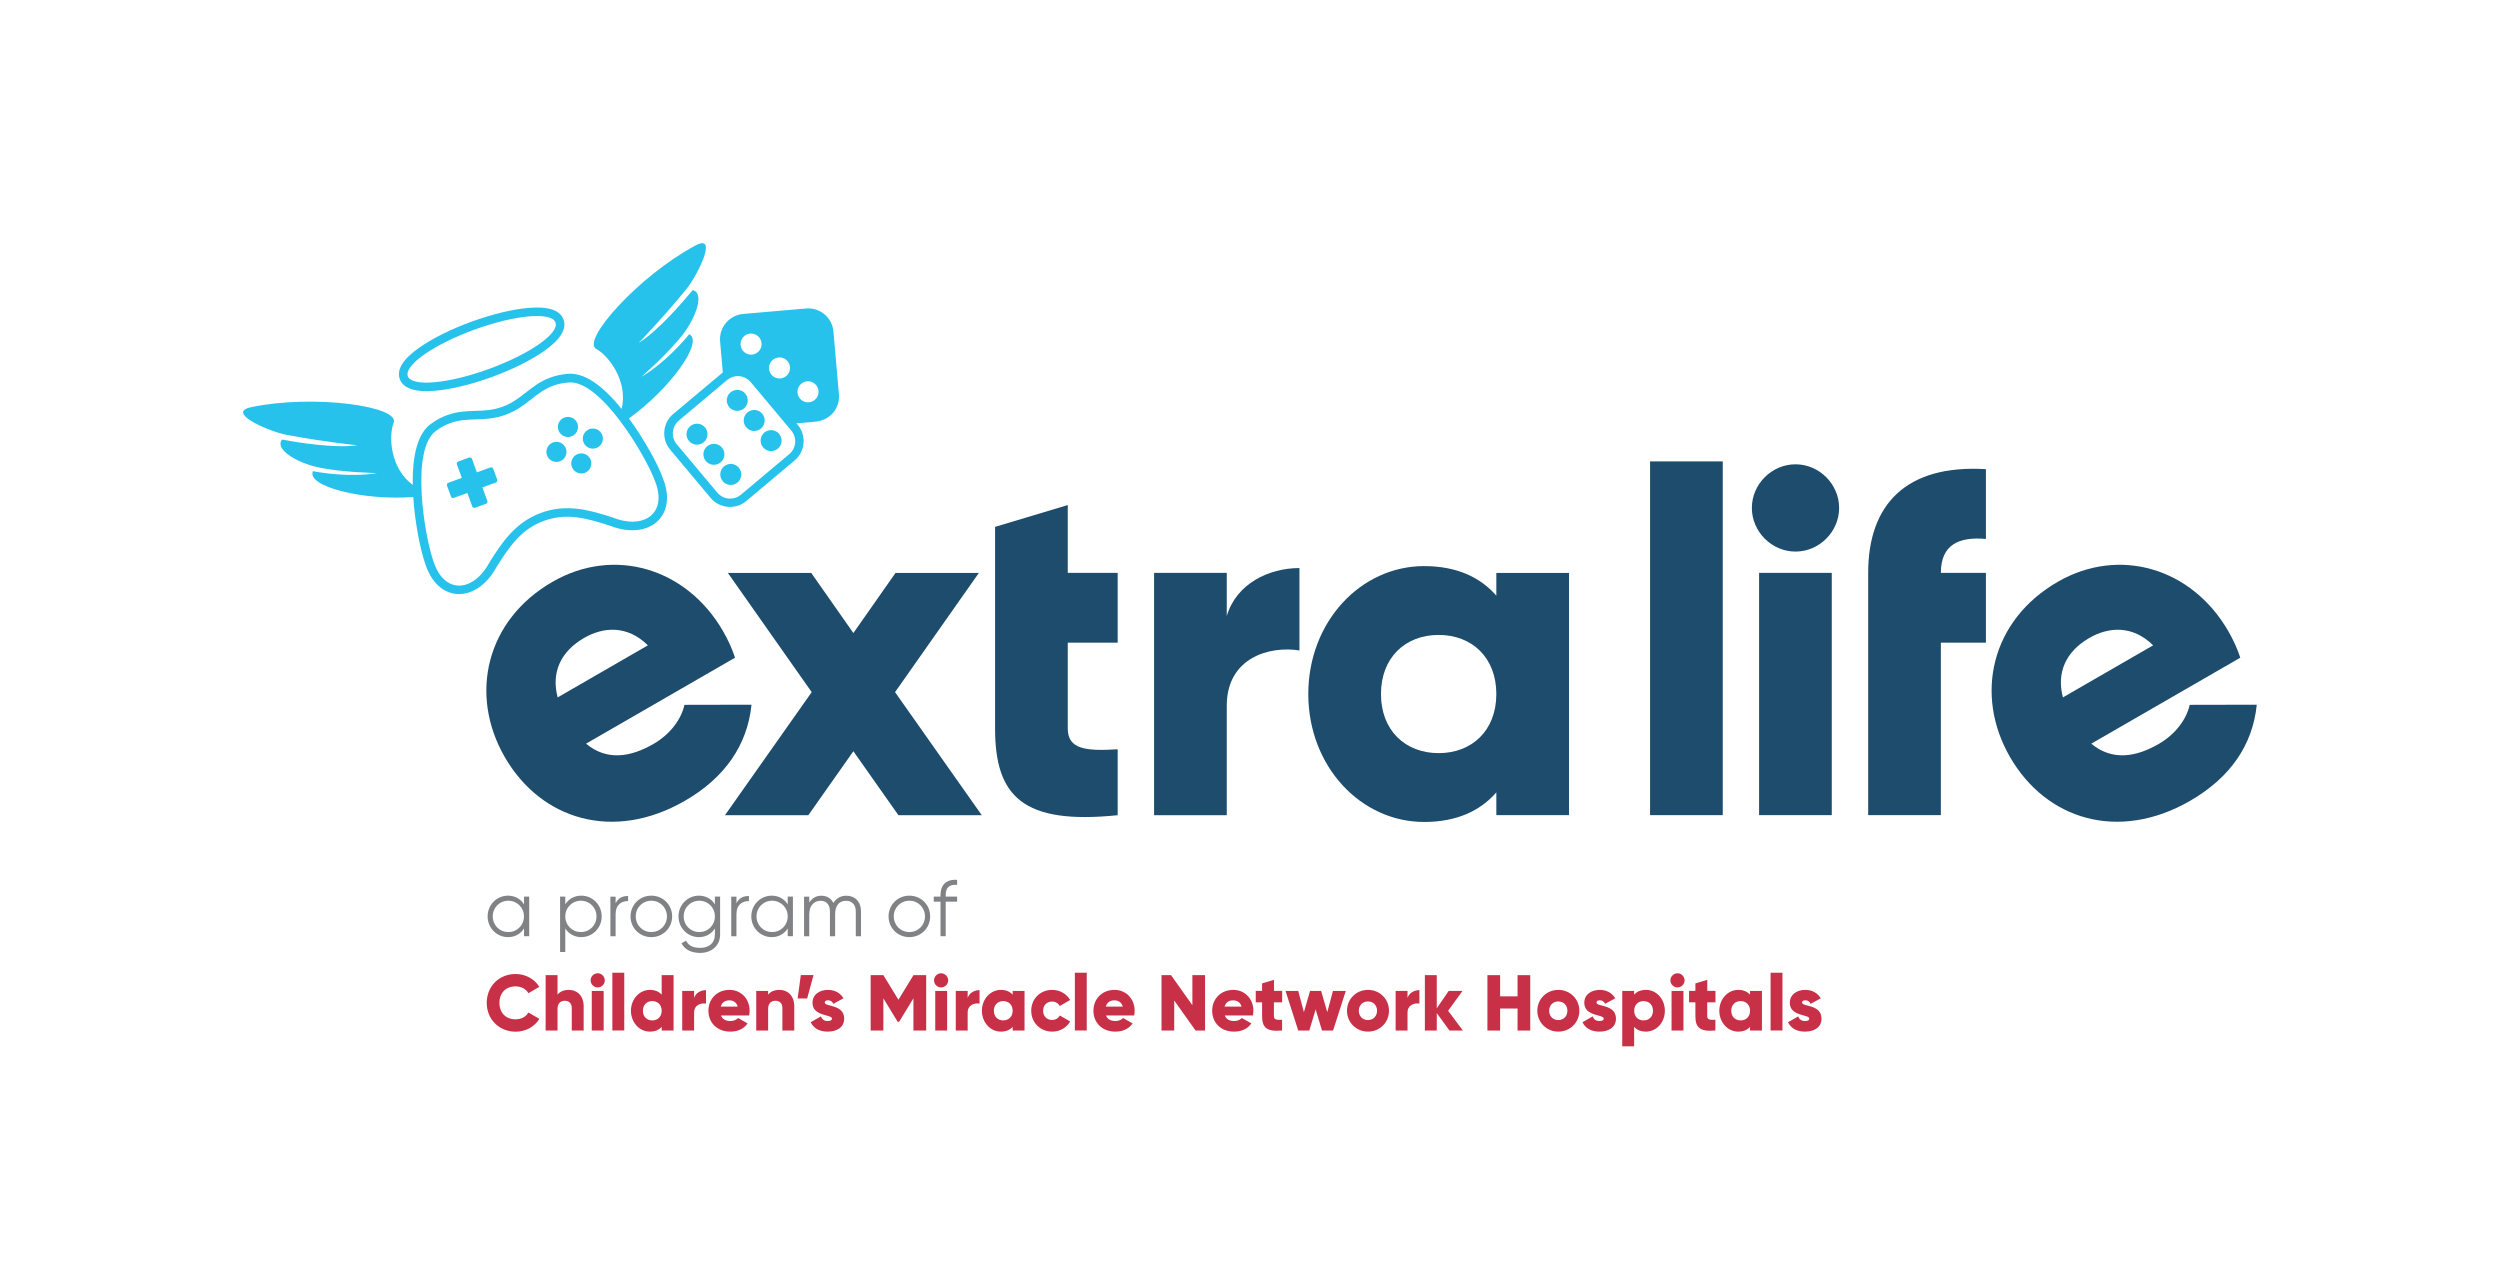
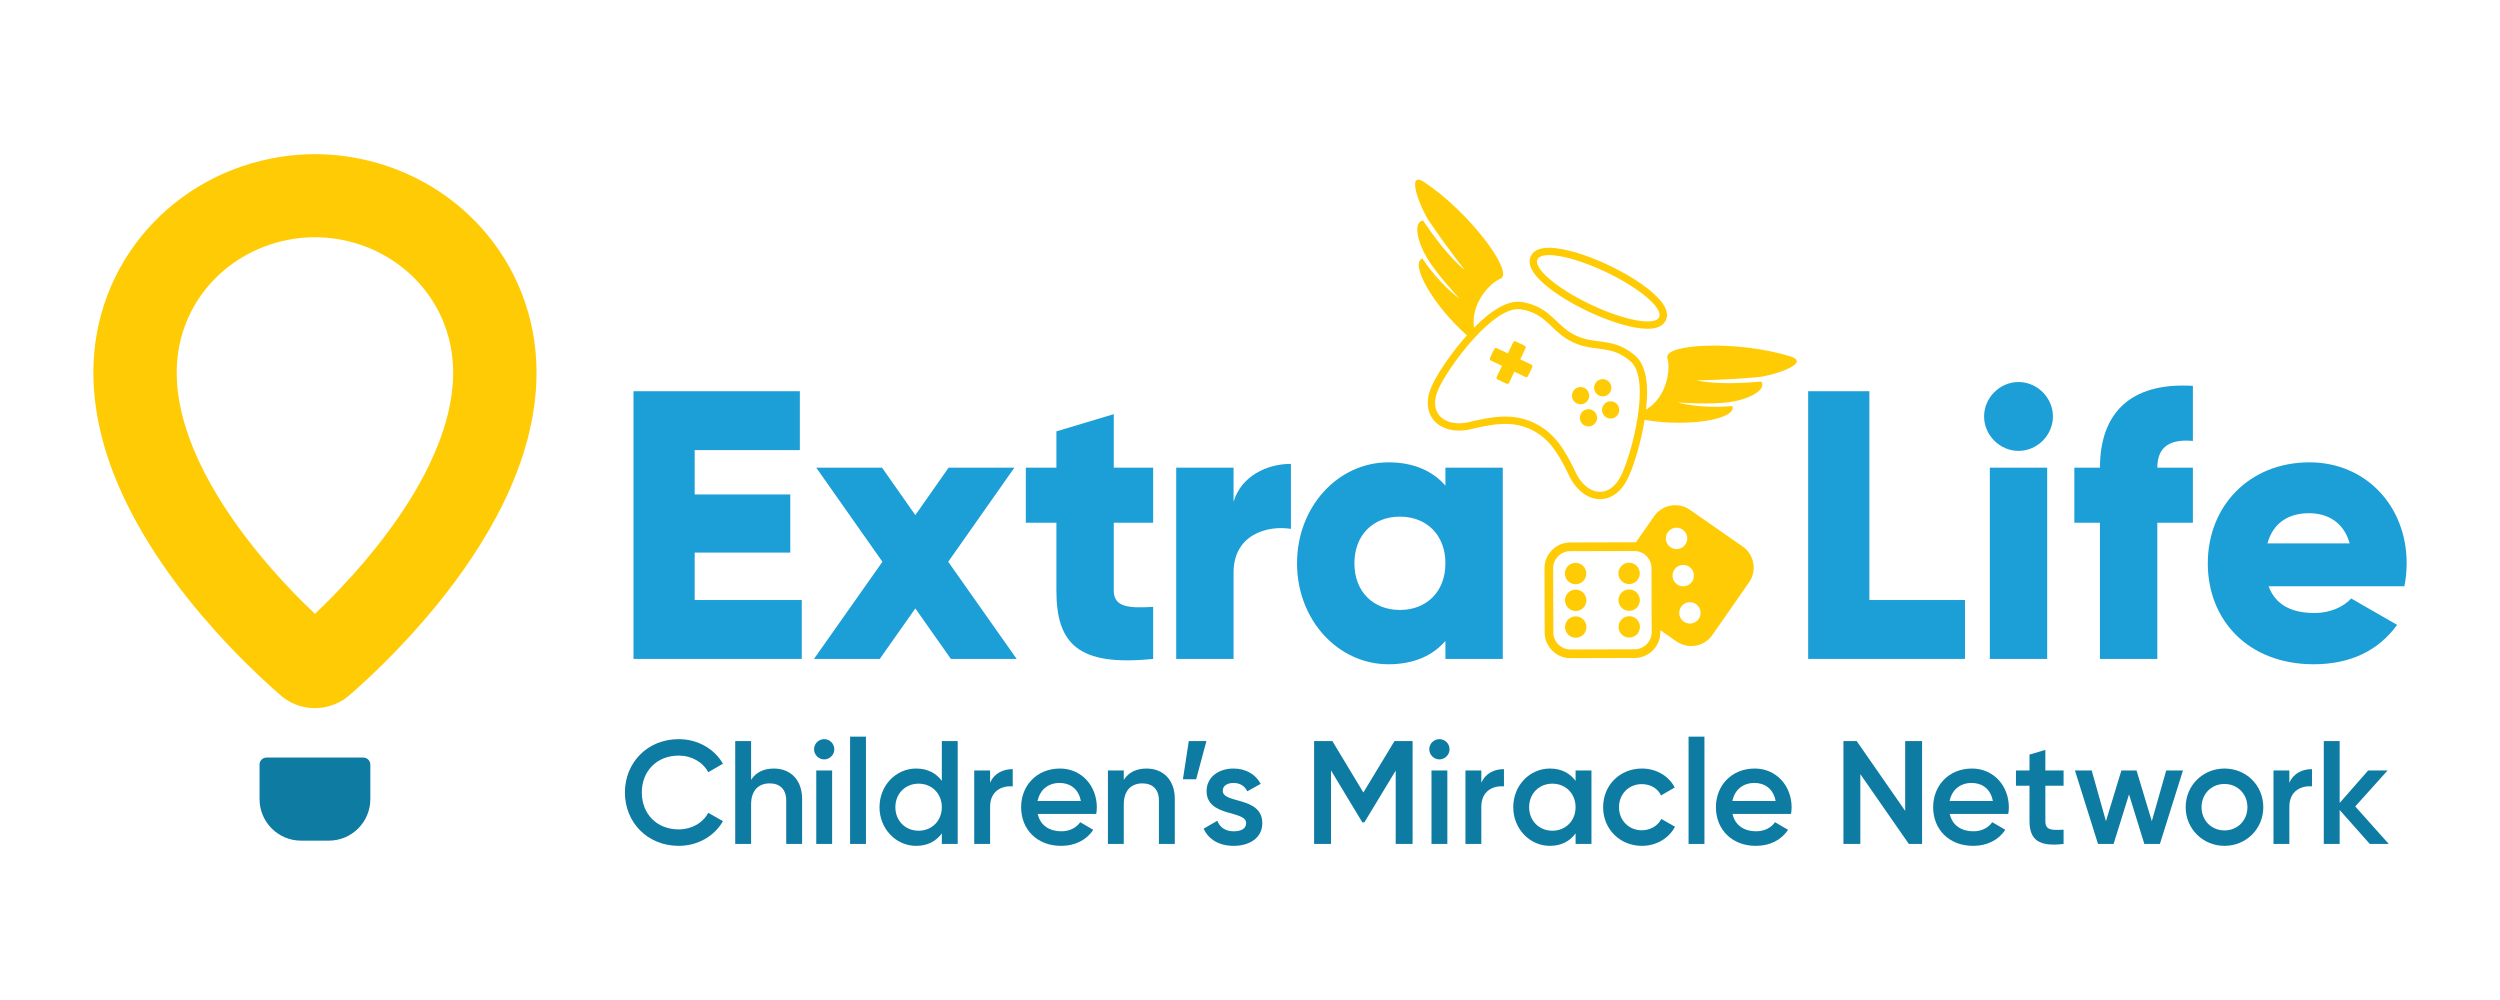
- <svg xmlns="http://www.w3.org/2000/svg" version="1.1" id="Layer_1" x="0px" y="0px" viewBox="0 0 370.12 188.65" style="enable-background:new 0 0 370.12 188.65;" xml:space="preserve">
-   <style type="text/css">
- 	.st0{fill:#1D4C6C;}
- 	.st1{fill:#808285;}
- 	.st2{fill:#C73047;}
- 	.st3{fill:#26C2EB;}
- </style>
+ <svg xmlns="http://www.w3.org/2000/svg" id="Layer_1" data-name="Layer 1" viewBox="0 0 360 144">
+   <path d="M115.453,86.403v8.48h-24.23v-38.547h23.955v8.48h-15.144v6.387h13.767v8.37h-13.767v6.83h15.419Z" fill="#1c9ed6" />
+   <path d="M136.928,94.883l-5.121-7.27-5.121,7.27h-9.472l9.857-13.988-9.528-13.547h9.473l4.79,6.83,4.791-6.83h9.472l-9.527,13.547,9.857,13.988h-9.473Z" fill="#1c9ed6" />
+   <path d="M160.382,75.277v9.748c0,2.368,2.038,2.587,5.672,2.368v7.489c-10.793,1.102-13.932-2.147-13.932-9.857v-9.748h-4.405v-7.93h4.405v-5.231l8.26-2.478v7.709h5.672v7.93h-5.672Z" fill="#1c9ed6" />
+   <path d="M185.895,66.797v9.361c-3.415-.55-8.261.827-8.261,6.279v12.445h-8.26v-27.535h8.26v4.902c1.101-3.69,4.791-5.452,8.261-5.452Z" fill="#1c9ed6" />
+   <path d="M216.401,67.347v27.535h-8.26v-2.587c-1.818,2.091-4.516,3.359-8.206,3.359-7.213,0-13.162-6.333-13.162-14.538s5.948-14.538,13.162-14.538c3.69,0,6.388,1.266,8.206,3.359v-2.59h8.26ZM208.141,81.116c0-4.13-2.754-6.72-6.553-6.72s-6.553,2.59-6.553,6.72,2.753,6.718,6.553,6.718,6.553-2.587,6.553-6.718Z" fill="#1c9ed6" />
+   <path d="M282.957,86.403v8.48h-22.579v-38.547h8.811v30.067h13.768Z" fill="#1c9ed6" />
+   <path d="M285.709,59.97c0-2.699,2.258-4.958,4.957-4.958s4.956,2.259,4.956,4.958-2.258,4.956-4.956,4.956-4.957-2.259-4.957-4.956ZM286.535,67.347h8.26v27.535h-8.26v-27.535Z" fill="#1c9ed6" />
+   <path d="M310.654,67.347h5.121v7.93h-5.121v19.605h-8.26v-19.605h-3.69v-7.93h3.69c0-7.709,4.24-12.335,13.381-11.783v7.93c-3.084-.275-5.121.66-5.121,3.853Z" fill="#1c9ed6" />
+   <path d="M333.285,88.274c2.259,0,4.185-.881,5.287-2.093l6.608,3.799c-2.698,3.746-6.774,5.673-12.004,5.673-9.417,0-15.254-6.333-15.254-14.538s5.946-14.538,14.648-14.538c8.039,0,13.988,6.221,13.988,14.538,0,1.156-.111,2.257-.331,3.303h-19.55c1.047,2.865,3.58,3.855,6.608,3.855ZM338.351,78.251c-.881-3.193-3.359-4.35-5.837-4.35-3.139,0-5.232,1.541-6.003,4.35h11.84Z" fill="#1c9ed6" />
  <g>
-     <path class="st0" d="M96.73,110.15c2.55-1.47,4.15-3.72,4.6-5.8l9.93-0.02c-0.61,5.98-3.95,10.81-9.85,14.22   c-10.62,6.13-21.34,2.79-26.68-6.47c-5.34-9.26-2.76-20.28,7.06-25.94c9.07-5.24,19.83-2.09,25.25,7.29   c0.75,1.3,1.35,2.62,1.78,3.94L86.76,110.1C89.81,112.65,93.31,112.12,96.73,110.15z M95.92,95.54c-3.07-3.03-6.62-2.72-9.42-1.11   c-3.54,2.04-4.9,5.15-3.94,8.82L95.92,95.54z" />
-     <path class="st0" d="M133.01,120.69l-6.67-9.47l-6.67,9.47h-12.34l12.84-18.22l-12.41-17.65h12.34l6.24,8.9l6.24-8.9h12.34   l-12.41,17.65l12.84,18.22H133.01z" />
-     <path class="st0" d="M165.47,95.15V84.81h-7.39V74.77L147.32,78v29.85c0,10.04,4.09,14.28,18.15,12.84v-9.76   c-4.74,0.29-7.39,0-7.39-3.08v-12.7H165.47z" />
-     <path class="st0" d="M192.38,84.1v12.2c-4.45-0.72-10.76,1.08-10.76,8.18v16.21h-10.76V84.81h10.76v6.39   C183.05,86.39,187.86,84.1,192.38,84.1z" />
-     <path class="st0" d="M232.29,84.81v35.87h-10.76v-3.37c-2.37,2.73-5.88,4.38-10.69,4.38c-9.4,0-17.15-8.25-17.15-18.94   c0-10.69,7.75-18.94,17.15-18.94c4.81,0,8.32,1.65,10.69,4.38v-3.37H232.29z M221.53,102.75c0-5.38-3.59-8.75-8.54-8.75   c-4.95,0-8.54,3.37-8.54,8.75c0,5.38,3.59,8.75,8.54,8.75C217.94,111.5,221.53,108.13,221.53,102.75z" />
-     <path class="st0" d="M244.29,68.31h10.76v52.37h-10.76V68.31z" />
-     <path class="st0" d="M259.36,75.2c0-3.52,2.94-6.46,6.46-6.46c3.52,0,6.46,2.94,6.46,6.46c0,3.52-2.94,6.46-6.46,6.46   C262.3,81.66,259.36,78.72,259.36,75.2z M260.43,84.81h10.76v35.87h-10.76V84.81z" />
-     <path class="st0" d="M294.01,79.79V69.46c-11.91-0.72-17.43,5.31-17.43,15.35v35.87h10.76V95.15h6.67V84.81h-6.67   C287.34,80.65,289.99,79.43,294.01,79.79z" />
-     <path class="st0" d="M319.58,110.15c2.55-1.47,4.15-3.72,4.6-5.8l9.93-0.02c-0.6,5.98-3.95,10.81-9.85,14.22   c-10.62,6.13-21.34,2.79-26.68-6.47c-5.34-9.26-2.76-20.28,7.06-25.94c9.07-5.24,19.83-2.09,25.25,7.29   c0.75,1.3,1.35,2.62,1.78,3.94l-22.06,12.73C312.66,112.65,316.17,112.12,319.58,110.15z M318.77,95.54   c-3.07-3.03-6.62-2.72-9.42-1.11c-3.54,2.04-4.9,5.15-3.94,8.82L318.77,95.54z" />
+     <path d="M89.987,114.12c0-4.298,3.239-7.684,7.748-7.684,2.709,0,5.122,1.375,6.371,3.535l-2.117,1.229c-.783-1.462-2.392-2.393-4.254-2.393-3.197,0-5.313,2.265-5.313,5.313s2.117,5.313,5.313,5.313c1.862,0,3.492-.933,4.254-2.393l2.117,1.208c-1.228,2.159-3.641,3.555-6.371,3.555-4.509,0-7.748-3.386-7.748-7.684Z" fill="#0e7ca2" />
+     <path d="M115.502,115.03v6.499h-2.286v-6.265c0-1.609-.931-2.457-2.37-2.457-1.504,0-2.689.889-2.689,3.049v5.673h-2.285v-14.817h2.285v5.589c.699-1.1,1.842-1.63,3.281-1.63,2.37,0,4.064,1.609,4.064,4.36Z" fill="#0e7ca2" />
+     <path d="M117.223,107.896c0-.805.657-1.46,1.461-1.46s1.46.656,1.46,1.46c0,.784-.656,1.46-1.46,1.46s-1.461-.676-1.461-1.46ZM117.541,110.945h2.285v10.583h-2.285v-10.583Z" fill="#0e7ca2" />
+     <path d="M122.412,106.076h2.285v15.452h-2.285v-15.452Z" fill="#0e7ca2" />
+     <path d="M137.909,106.711v14.817h-2.286v-1.524c-.805,1.123-2.053,1.799-3.704,1.799-2.879,0-5.271-2.434-5.271-5.568,0-3.154,2.392-5.566,5.271-5.566,1.652,0,2.9.676,3.704,1.777v-5.735h2.286ZM135.622,116.235c0-1.967-1.44-3.386-3.344-3.386s-3.344,1.419-3.344,3.386,1.44,3.388,3.344,3.388,3.344-1.419,3.344-3.388Z" fill="#0e7ca2" />
+     <path d="M145.833,110.754v2.476c-1.503-.105-3.26.594-3.26,2.964v5.334h-2.285v-10.583h2.285v1.777c.635-1.437,1.927-1.967,3.26-1.967Z" fill="#0e7ca2" />
+     <path d="M152.821,119.708c1.271,0,2.223-.571,2.731-1.313l1.884,1.102c-.974,1.437-2.562,2.306-4.636,2.306-3.492,0-5.758-2.391-5.758-5.568,0-3.131,2.266-5.566,5.589-5.566,3.154,0,5.313,2.54,5.313,5.589,0,.316-.042.656-.085.951h-8.425c.36,1.65,1.694,2.498,3.387,2.498ZM155.637,115.348c-.317-1.822-1.652-2.604-3.027-2.604-1.715,0-2.879,1.016-3.197,2.604h6.223Z" fill="#0e7ca2" />
+     <path d="M169.17,115.03v6.499h-2.286v-6.265c0-1.609-.931-2.457-2.37-2.457-1.504,0-2.689.889-2.689,3.049v5.673h-2.285v-10.583h2.285v1.355c.699-1.1,1.842-1.63,3.281-1.63,2.37,0,4.064,1.609,4.064,4.36Z" fill="#0e7ca2" />
+     <path d="M172.245,112.215h-1.905l.847-5.504h2.54l-1.482,5.504Z" fill="#0e7ca2" />
+     <path d="M181.772,118.544c0,2.116-1.842,3.26-4.127,3.26-2.117,0-3.641-.953-4.319-2.476l1.969-1.144c.338.953,1.185,1.524,2.35,1.524,1.016,0,1.799-.339,1.799-1.185,0-1.884-5.695-.825-5.695-4.614,0-1.99,1.715-3.239,3.874-3.239,1.736,0,3.176.805,3.916,2.201l-1.927,1.08c-.381-.825-1.122-1.206-1.99-1.206-.825,0-1.545.36-1.545,1.121,0,1.926,5.694.763,5.694,4.678Z" fill="#0e7ca2" />
+     <path d="M203.414,121.528h-2.434v-10.563l-4.509,7.452h-.296l-4.509-7.473v10.583h-2.434v-14.817h2.625l4.466,7.409,4.487-7.409h2.604v14.817Z" fill="#0e7ca2" />
+     <path d="M205.814,107.896c0-.805.657-1.46,1.461-1.46s1.46.656,1.46,1.46c0,.784-.656,1.46-1.46,1.46s-1.461-.676-1.461-1.46ZM206.133,110.945h2.285v10.583h-2.285v-10.583Z" fill="#0e7ca2" />
+     <path d="M216.57,110.754v2.476c-1.503-.105-3.26.594-3.26,2.964v5.334h-2.285v-10.583h2.285v1.777c.635-1.437,1.927-1.967,3.26-1.967Z" fill="#0e7ca2" />
+     <path d="M229.169,110.945v10.583h-2.286v-1.524c-.805,1.123-2.053,1.799-3.704,1.799-2.879,0-5.271-2.434-5.271-5.568,0-3.154,2.392-5.566,5.271-5.566,1.652,0,2.9.676,3.704,1.777v-1.502h2.286ZM226.883,116.235c0-1.967-1.44-3.386-3.344-3.386s-3.344,1.419-3.344,3.386,1.44,3.388,3.344,3.388,3.344-1.419,3.344-3.388Z" fill="#0e7ca2" />
+     <path d="M230.849,116.235c0-3.154,2.392-5.566,5.589-5.566,2.074,0,3.874,1.08,4.721,2.73l-1.969,1.144c-.465-.995-1.503-1.63-2.773-1.63-1.864,0-3.281,1.417-3.281,3.322s1.418,3.324,3.281,3.324c1.27,0,2.307-.656,2.815-1.63l1.969,1.123c-.889,1.671-2.689,2.751-4.763,2.751-3.197,0-5.589-2.434-5.589-5.568Z" fill="#0e7ca2" />
+     <path d="M243.154,106.076h2.285v15.452h-2.285v-15.452Z" fill="#0e7ca2" />
+     <path d="M252.871,119.708c1.271,0,2.223-.571,2.731-1.313l1.884,1.102c-.974,1.437-2.562,2.306-4.636,2.306-3.492,0-5.758-2.391-5.758-5.568,0-3.131,2.266-5.566,5.589-5.566,3.154,0,5.313,2.54,5.313,5.589,0,.316-.042.656-.085.951h-8.425c.36,1.65,1.694,2.498,3.387,2.498ZM255.687,115.348c-.317-1.822-1.652-2.604-3.027-2.604-1.715,0-2.879,1.016-3.197,2.604h6.223Z" fill="#0e7ca2" />
+     <path d="M276.779,106.711v14.817h-1.906l-6.985-10.054v10.054h-2.434v-14.817h1.905l6.986,10.054v-10.054h2.434Z" fill="#0e7ca2" />
+     <path d="M284.153,119.708c1.27,0,2.223-.571,2.731-1.313l1.884,1.102c-.974,1.437-2.562,2.306-4.636,2.306-3.492,0-5.758-2.391-5.758-5.568,0-3.131,2.266-5.566,5.589-5.566,3.154,0,5.313,2.54,5.313,5.589,0,.316-.042.656-.085.951h-8.425c.36,1.65,1.694,2.498,3.387,2.498ZM286.969,115.348c-.317-1.822-1.652-2.604-3.027-2.604-1.715,0-2.879,1.016-3.197,2.604h6.223Z" fill="#0e7ca2" />
+     <path d="M294.532,113.145v5.08c0,1.355.889,1.334,2.625,1.249v2.054c-3.514.424-4.91-.55-4.91-3.303v-5.08h-1.948v-2.201h1.948v-2.285l2.285-.678v2.964h2.625v2.201h-2.625Z" fill="#0e7ca2" />
+     <path d="M314.349,110.945l-3.324,10.583h-2.243l-2.202-7.134-2.222,7.134h-2.244l-3.324-10.583h2.414l2.053,7.303,2.223-7.303h2.18l2.202,7.303,2.074-7.303h2.413Z" fill="#0e7ca2" />
+     <path d="M314.738,116.235c0-3.154,2.498-5.566,5.589-5.566,3.112,0,5.589,2.412,5.589,5.566,0,3.133-2.477,5.568-5.589,5.568-3.09,0-5.589-2.434-5.589-5.568ZM323.628,116.235c0-1.926-1.44-3.344-3.302-3.344s-3.302,1.419-3.302,3.344,1.44,3.344,3.302,3.344,3.302-1.417,3.302-3.344Z" fill="#0e7ca2" />
+     <path d="M332.927,110.754v2.476c-1.503-.105-3.26.594-3.26,2.964v5.334h-2.285v-10.583h2.285v1.777c.635-1.437,1.927-1.967,3.26-1.967Z" fill="#0e7ca2" />
+     <path d="M341.25,121.528l-4.339-4.889v4.889h-2.285v-14.817h2.285v8.912l4.107-4.678h2.794l-4.657,5.185,4.826,5.398h-2.731Z" fill="#0e7ca2" />
  </g>
  <g>
-     <path class="st1" d="M78.35,132.74v5.86h-0.77v-1.15c-0.49,0.79-1.32,1.29-2.37,1.29c-1.65,0-3.02-1.34-3.02-3.07   s1.37-3.07,3.02-3.07c1.04,0,1.88,0.5,2.37,1.29v-1.15H78.35z M77.57,135.67c0-1.3-1.01-2.32-2.31-2.32s-2.31,1.02-2.31,2.32   s1.01,2.32,2.31,2.32S77.57,136.97,77.57,135.67z" />
-     <path class="st1" d="M89.08,135.67c0,1.73-1.37,3.07-3.02,3.07c-1.04,0-1.88-0.5-2.37-1.29v3.49h-0.77v-8.2h0.77v1.15   c0.49-0.79,1.32-1.29,2.37-1.29C87.71,132.6,89.08,133.94,89.08,135.67z M88.31,135.67c0-1.3-1.01-2.32-2.31-2.32   s-2.31,1.02-2.31,2.32s1.01,2.32,2.31,2.32S88.31,136.97,88.31,135.67z" />
-     <path class="st1" d="M92.99,132.65v0.75c-0.94,0-1.85,0.49-1.85,1.95v3.26h-0.77v-5.86h0.77v0.97   C91.55,132.89,92.24,132.65,92.99,132.65z" />
-     <path class="st1" d="M93.35,135.67c0-1.73,1.37-3.07,3.08-3.07s3.08,1.34,3.08,3.07s-1.37,3.07-3.08,3.07   S93.35,137.41,93.35,135.67z M98.74,135.67c0-1.3-1.01-2.32-2.31-2.32s-2.31,1.02-2.31,2.32s1.01,2.32,2.31,2.32   S98.74,136.97,98.74,135.67z" />
-     <path class="st1" d="M106.61,132.74v5.62c0,1.78-1.43,2.72-2.94,2.72c-1.35,0-2.32-0.52-2.78-1.43l0.68-0.39   c0.29,0.6,0.83,1.07,2.1,1.07c1.36,0,2.17-0.77,2.17-1.97v-0.91c-0.49,0.79-1.32,1.29-2.37,1.29c-1.65,0-3.02-1.34-3.02-3.07   s1.37-3.07,3.02-3.07c1.04,0,1.88,0.5,2.37,1.29v-1.15H106.61z M105.84,135.67c0-1.3-1.01-2.32-2.31-2.32s-2.31,1.02-2.31,2.32   s1.01,2.32,2.31,2.32S105.84,136.97,105.84,135.67z" />
-     <path class="st1" d="M110.88,132.65v0.75c-0.94,0-1.85,0.49-1.85,1.95v3.26h-0.77v-5.86h0.77v0.97   C109.43,132.89,110.13,132.65,110.88,132.65z" />
-     <path class="st1" d="M117.39,132.74v5.86h-0.77v-1.15c-0.49,0.79-1.32,1.29-2.37,1.29c-1.65,0-3.02-1.34-3.02-3.07   s1.37-3.07,3.02-3.07c1.04,0,1.88,0.5,2.37,1.29v-1.15H117.39z M116.62,135.67c0-1.3-1.01-2.32-2.31-2.32s-2.31,1.02-2.31,2.32   s1.01,2.32,2.31,2.32S116.62,136.97,116.62,135.67z" />
-     <path class="st1" d="M127.47,134.95v3.66h-0.77v-3.66c0-1.04-0.6-1.59-1.43-1.59c-0.9,0-1.63,0.55-1.63,2v3.25h-0.77v-3.66   c0-1.04-0.54-1.59-1.37-1.59c-0.84,0-1.69,0.55-1.69,2v3.25h-0.77v-5.86h0.77v0.86c0.46-0.71,1.09-1,1.79-1   c0.82,0,1.45,0.39,1.78,1.07c0.43-0.73,1.15-1.07,1.9-1.07C126.57,132.6,127.47,133.48,127.47,134.95z" />
-     <path class="st1" d="M131.55,135.67c0-1.73,1.37-3.07,3.08-3.07s3.08,1.34,3.08,3.07s-1.37,3.07-3.08,3.07   S131.55,137.41,131.55,135.67z M136.94,135.67c0-1.3-1.01-2.32-2.31-2.32s-2.31,1.02-2.31,2.32s1.01,2.32,2.31,2.32   S136.94,136.97,136.94,135.67z" />
-     <path class="st1" d="M140.01,132.51v0.23h1.69v0.75h-1.69v5.11h-0.77v-5.11h-1v-0.75h1v-0.23c0-1.52,0.88-2.37,2.46-2.25v0.75   C140.56,130.91,140.01,131.38,140.01,132.51z" />
-     <path class="st2" d="M72.06,148.47c0-2.41,1.79-4.27,4.27-4.27c1.49,0,2.8,0.74,3.52,1.9l-1.62,0.94c-0.36-0.63-1.07-1.01-1.9-1.01   c-1.45,0-2.39,0.97-2.39,2.44s0.94,2.44,2.39,2.44c0.83,0,1.55-0.38,1.9-1.01l1.62,0.94c-0.7,1.16-2.02,1.9-3.52,1.9   C73.86,152.73,72.06,150.88,72.06,148.47z" />
-     <path class="st2" d="M86.41,148.97v3.6h-1.76v-3.34c0-0.73-0.46-1.07-1.02-1.07c-0.64,0-1.09,0.38-1.09,1.21v3.2h-1.76v-8.2h1.76   v2.89c0.32-0.43,0.9-0.71,1.68-0.71C85.4,146.54,86.41,147.39,86.41,148.97z" />
-     <path class="st2" d="M87.44,145.14c0-0.57,0.48-1.05,1.05-1.05s1.05,0.48,1.05,1.05s-0.48,1.05-1.05,1.05   S87.44,145.71,87.44,145.14z M87.61,146.71h1.76v5.86h-1.76V146.71z" />
-     <path class="st2" d="M90.66,144.01h1.76v8.55h-1.76V144.01z" />
-     <path class="st2" d="M99.72,144.37v8.2h-1.76v-0.55c-0.39,0.45-0.96,0.71-1.75,0.71c-1.54,0-2.8-1.35-2.8-3.09s1.27-3.09,2.8-3.09   c0.79,0,1.36,0.27,1.75,0.71v-2.89H99.72z M97.96,149.64c0-0.88-0.59-1.43-1.39-1.43s-1.39,0.55-1.39,1.43s0.59,1.43,1.39,1.43   S97.96,150.52,97.96,149.64z" />
-     <path class="st2" d="M104.52,146.59v1.99c-0.73-0.12-1.76,0.18-1.76,1.34v2.65h-1.76v-5.86h1.76v1.04   C103,146.97,103.79,146.59,104.52,146.59z" />
-     <path class="st2" d="M108.15,151.16c0.48,0,0.89-0.19,1.12-0.45l1.41,0.81c-0.57,0.8-1.44,1.21-2.55,1.21c-2,0-3.25-1.35-3.25-3.09   s1.27-3.09,3.12-3.09c1.71,0,2.98,1.32,2.98,3.09c0,0.25-0.02,0.48-0.07,0.7h-4.16C106.96,150.95,107.5,151.16,108.15,151.16z    M109.22,149.03c-0.19-0.68-0.71-0.93-1.24-0.93c-0.67,0-1.11,0.33-1.28,0.93H109.22z" />
-     <path class="st2" d="M117.59,148.97v3.6h-1.76v-3.34c0-0.73-0.46-1.07-1.02-1.07c-0.64,0-1.09,0.38-1.09,1.21v3.2h-1.76v-5.86h1.76   v0.55c0.32-0.43,0.9-0.71,1.68-0.71C116.58,146.54,117.59,147.39,117.59,148.97z" />
-     <path class="st2" d="M119.5,147.82h-1.41l0.47-3.46h1.88L119.5,147.82z" />
-     <path class="st2" d="M124.98,150.81c0,1.35-1.17,1.92-2.44,1.92c-1.17,0-2.06-0.45-2.52-1.39l1.52-0.87c0.15,0.45,0.48,0.69,1,0.69   c0.42,0,0.63-0.13,0.63-0.36c0-0.64-2.88-0.3-2.88-2.33c0-1.28,1.08-1.92,2.3-1.92c0.95,0,1.79,0.42,2.29,1.25l-1.5,0.81   c-0.16-0.3-0.4-0.52-0.79-0.52c-0.3,0-0.49,0.12-0.49,0.33C122.1,149.09,124.98,148.64,124.98,150.81z" />
-     <path class="st2" d="M137.11,152.57h-1.88v-4.77l-2.12,3.48h-0.21l-2.12-3.48v4.77h-1.88v-8.2h1.88l2.23,3.64l2.23-3.64h1.88   V152.57z" />
-     <path class="st2" d="M138.28,145.14c0-0.57,0.48-1.05,1.05-1.05s1.05,0.48,1.05,1.05s-0.48,1.05-1.05,1.05   S138.28,145.71,138.28,145.14z M138.46,146.71h1.76v5.86h-1.76V146.71z" />
-     <path class="st2" d="M145.02,146.59v1.99c-0.73-0.12-1.76,0.18-1.76,1.34v2.65h-1.76v-5.86h1.76v1.04   C143.5,146.97,144.28,146.59,145.02,146.59z" />
-     <path class="st2" d="M151.68,146.71v5.86h-1.76v-0.55c-0.39,0.45-0.96,0.71-1.75,0.71c-1.54,0-2.8-1.35-2.8-3.09   s1.27-3.09,2.8-3.09c0.79,0,1.36,0.27,1.75,0.71v-0.55H151.68z M149.92,149.64c0-0.88-0.59-1.43-1.39-1.43s-1.39,0.55-1.39,1.43   s0.59,1.43,1.39,1.43S149.92,150.52,149.92,149.64z" />
-     <path class="st2" d="M152.67,149.64c0-1.75,1.32-3.09,3.11-3.09c1.14,0,2.14,0.6,2.65,1.5l-1.54,0.89   c-0.2-0.41-0.62-0.66-1.14-0.66c-0.76,0-1.32,0.55-1.32,1.36s0.56,1.36,1.32,1.36c0.52,0,0.95-0.25,1.14-0.66l1.54,0.88   c-0.5,0.91-1.5,1.51-2.65,1.51C154,152.73,152.67,151.38,152.67,149.64z" />
-     <path class="st2" d="M159.13,144.01h1.76v8.55h-1.76V144.01z" />
-     <path class="st2" d="M165.15,151.16c0.48,0,0.89-0.19,1.12-0.45l1.41,0.81c-0.57,0.8-1.44,1.21-2.55,1.21c-2,0-3.25-1.35-3.25-3.09   s1.27-3.09,3.12-3.09c1.71,0,2.98,1.32,2.98,3.09c0,0.25-0.02,0.48-0.07,0.7h-4.16C163.97,150.95,164.51,151.16,165.15,151.16z    M166.23,149.03c-0.19-0.68-0.71-0.93-1.24-0.93c-0.67,0-1.11,0.33-1.28,0.93H166.23z" />
-     <path class="st2" d="M178.41,144.37v8.2H177l-3.16-4.45v4.45h-1.88v-8.2h1.41l3.16,4.45v-4.45H178.41z" />
-     <path class="st2" d="M182.73,151.16c0.48,0,0.89-0.19,1.12-0.45l1.41,0.81c-0.57,0.8-1.44,1.21-2.55,1.21c-2,0-3.25-1.35-3.25-3.09   s1.27-3.09,3.12-3.09c1.71,0,2.98,1.32,2.98,3.09c0,0.25-0.02,0.48-0.07,0.7h-4.16C181.55,150.95,182.09,151.16,182.73,151.16z    M183.81,149.03c-0.19-0.68-0.71-0.93-1.24-0.93c-0.67,0-1.11,0.33-1.28,0.93H183.81z" />
-     <path class="st2" d="M188.6,148.4v2.07c0,0.5,0.43,0.55,1.21,0.5v1.59c-2.3,0.23-2.96-0.46-2.96-2.1v-2.07h-0.94v-1.69h0.94v-1.11   l1.76-0.53v1.64h1.21v1.69H188.6z" />
-     <path class="st2" d="M199.24,146.71l-1.88,5.86h-1.64l-0.94-3.13l-0.94,3.13h-1.64l-1.88-5.86h1.88l0.84,3.14l0.91-3.14h1.64   l0.91,3.14l0.84-3.14H199.24z" />
-     <path class="st2" d="M199.42,149.64c0-1.75,1.38-3.09,3.11-3.09s3.11,1.35,3.11,3.09s-1.38,3.09-3.11,3.09   S199.42,151.38,199.42,149.64z M203.87,149.64c0-0.83-0.59-1.38-1.35-1.38s-1.35,0.55-1.35,1.38s0.59,1.38,1.35,1.38   S203.87,150.47,203.87,149.64z" />
-     <path class="st2" d="M210.14,146.59v1.99c-0.73-0.12-1.76,0.18-1.76,1.34v2.65h-1.76v-5.86h1.76v1.04   C208.62,146.97,209.4,146.59,210.14,146.59z" />
-     <path class="st2" d="M214.59,152.57l-1.88-2.59v2.59h-1.76v-8.2h1.76v4.91l1.76-2.57h2.05l-2.13,2.93l2.19,2.93H214.59z" />
-     <path class="st2" d="M226.55,144.37v8.2h-1.88v-3.26h-2.58v3.26h-1.88v-8.2h1.88v3.14h2.58v-3.14H226.55z" />
-     <path class="st2" d="M227.6,149.64c0-1.75,1.38-3.09,3.11-3.09s3.11,1.35,3.11,3.09s-1.38,3.09-3.11,3.09   S227.6,151.38,227.6,149.64z M232.05,149.64c0-0.83-0.59-1.38-1.35-1.38s-1.35,0.55-1.35,1.38s0.59,1.38,1.35,1.38   S232.05,150.47,232.05,149.64z" />
-     <path class="st2" d="M239.24,150.81c0,1.35-1.17,1.92-2.44,1.92c-1.17,0-2.06-0.45-2.52-1.39l1.52-0.87c0.15,0.45,0.48,0.69,1,0.69   c0.42,0,0.63-0.13,0.63-0.36c0-0.64-2.88-0.3-2.88-2.33c0-1.28,1.08-1.92,2.3-1.92c0.95,0,1.79,0.42,2.29,1.25l-1.5,0.81   c-0.16-0.3-0.4-0.52-0.79-0.52c-0.3,0-0.49,0.12-0.49,0.33C236.35,149.09,239.24,148.64,239.24,150.81z" />
-     <path class="st2" d="M246.48,149.64c0,1.75-1.27,3.09-2.8,3.09c-0.79,0-1.36-0.27-1.75-0.71v2.89h-1.76v-8.2h1.76v0.55   c0.39-0.45,0.96-0.71,1.75-0.71C245.21,146.54,246.48,147.89,246.48,149.64z M244.72,149.64c0-0.88-0.59-1.43-1.39-1.43   s-1.39,0.55-1.39,1.43s0.59,1.43,1.39,1.43S244.72,150.52,244.72,149.64z" />
-     <path class="st2" d="M247.3,145.14c0-0.57,0.48-1.05,1.05-1.05s1.05,0.48,1.05,1.05s-0.48,1.05-1.05,1.05   S247.3,145.71,247.3,145.14z M247.47,146.71h1.76v5.86h-1.76V146.71z" />
-     <path class="st2" d="M252.75,148.4v2.07c0,0.5,0.43,0.55,1.21,0.5v1.59c-2.3,0.23-2.96-0.46-2.96-2.1v-2.07h-0.94v-1.69h0.94v-1.11   l1.76-0.53v1.64h1.21v1.69H252.75z" />
-     <path class="st2" d="M260.85,146.71v5.86h-1.76v-0.55c-0.39,0.45-0.96,0.71-1.75,0.71c-1.54,0-2.8-1.35-2.8-3.09   s1.27-3.09,2.8-3.09c0.79,0,1.36,0.27,1.75,0.71v-0.55H260.85z M259.09,149.64c0-0.88-0.59-1.43-1.39-1.43s-1.39,0.55-1.39,1.43   s0.59,1.43,1.39,1.43S259.09,150.52,259.09,149.64z" />
-     <path class="st2" d="M262.13,144.01h1.76v8.55h-1.76V144.01z" />
-     <path class="st2" d="M269.67,150.81c0,1.35-1.17,1.92-2.44,1.92c-1.17,0-2.06-0.45-2.52-1.39l1.52-0.87c0.15,0.45,0.48,0.69,1,0.69   c0.42,0,0.63-0.13,0.63-0.36c0-0.64-2.88-0.3-2.88-2.33c0-1.28,1.08-1.92,2.3-1.92c0.95,0,1.79,0.42,2.29,1.25l-1.5,0.81   c-0.16-0.3-0.4-0.52-0.79-0.52c-0.3,0-0.49,0.12-0.49,0.33C266.79,149.09,269.67,148.64,269.67,150.81z" />
+     <path d="M52.314,109.088h-13.929c-.558,0-1.011.452-1.011,1.01v4.975c0,3.303,2.678,5.981,5.981,5.981h3.993c3.303,0,5.981-2.678,5.981-5.981v-4.97c0-.56-.454-1.015-1.015-1.015" fill="#0e7ca2" />
+     <path d="M65.253,53.564c-.027-9.926-7.357-17.719-16.864-19.172-.989-.151-2.002-.228-3.041-.228s-2.047.077-3.038.228c-9.498,1.453-16.828,9.233-16.862,19.15v.149c.005,4.145,1.227,8.557,3.274,12.895,2.035,4.326,4.865,8.534,7.785,12.202,3.164,3.979,6.43,7.316,8.846,9.611,1.119-1.066,2.422-2.353,3.813-3.832,4.29-4.532,9.39-10.867,12.611-17.565,2.165-4.468,3.472-9.036,3.474-13.295,0-.056,0-.104.002-.142M77.26,53.636v.17c-.038,6.631-1.98,12.845-4.665,18.421-2.712,5.599-6.212,10.603-9.655,14.841-5.245,6.441-10.395,11.117-12.643,13.059-.022.019-.044.038-.067.06-.041.031-.079.06-.116.094-.005.003-.012.01-.017.012-.58.478-.907.62-.952.654v-.003c-2.469,1.443-5.582,1.367-7.98-.241-.183-.118-.416-.282-.697-.522-.014-.015-.031-.029-.046-.041-1.508-1.304-4.333-3.849-7.619-7.331-4.805-5.105-10.621-12.188-14.692-20.581-2.675-5.553-4.61-11.738-4.665-18.358,0-.046-.003-.122-.003-.233.01-15.975,11.716-28.725,27.055-31.069,1.585-.243,3.21-.37,4.855-.37s3.269.127,4.852.37c15.344,2.345,27.046,15.094,27.056,31.069" fill="#ffcb05" />
  </g>
  <g>
-     <g>
-       <path class="st3" d="M124.2,58.39l-0.81-9.31c-0.18-2.06-2-3.59-4.06-3.41l-9.31,0.81c-2.06,0.18-3.59,2-3.41,4.06l0.4,4.61    c-0.06,0.04-0.12,0.09-0.18,0.14l-7.16,6c-0.76,0.64-1.23,1.54-1.32,2.54c-0.09,1,0.22,1.97,0.86,2.73l6,7.16    c1.04,1.24,2.72,1.63,4.15,1.11c0.4-0.15,0.78-0.36,1.12-0.65l7.16-6.01c1.58-1.33,1.79-3.7,0.46-5.28l-0.19-0.22l2.86-0.25    c0.33-0.03,0.65-0.1,0.95-0.21C123.3,61.68,124.35,60.12,124.2,58.39z M115.27,52.92c0.86-0.07,1.61,0.56,1.69,1.42    c0.07,0.86-0.56,1.61-1.42,1.69c-0.86,0.07-1.61-0.56-1.69-1.42C113.78,53.75,114.42,53,115.27,52.92z M111.06,49.39    c0.86-0.07,1.61,0.56,1.69,1.42c0.07,0.86-0.56,1.61-1.42,1.69c-0.86,0.07-1.61-0.56-1.69-1.42    C109.57,50.22,110.2,49.46,111.06,49.39z M116.85,67.23l-7.16,6.01c-1.05,0.88-2.62,0.74-3.5-0.31l-6-7.16    c-0.42-0.51-0.63-1.15-0.57-1.81c0.06-0.66,0.37-1.26,0.87-1.69l7.16-6.01c0.23-0.19,0.48-0.33,0.74-0.43    c0.95-0.35,2.06-0.08,2.75,0.74l6,7.16C118.03,64.79,117.9,66.35,116.85,67.23z M119.76,59.56c-0.86,0.07-1.61-0.56-1.69-1.42    c-0.07-0.86,0.56-1.61,1.42-1.69c0.86-0.07,1.61,0.56,1.69,1.42C121.25,58.73,120.62,59.49,119.76,59.56z" />
-     </g>
-     <g>
-       <path class="st3" d="M104.38,63.28c-0.55-0.66-1.53-0.74-2.19-0.19c-0.66,0.55-0.74,1.53-0.19,2.19c0.55,0.66,1.53,0.74,2.19,0.19    C104.85,64.92,104.93,63.93,104.38,63.28z" />
-     </g>
-     <g>
-       <path class="st3" d="M106.88,66.26c-0.55-0.66-1.53-0.74-2.19-0.19c-0.66,0.55-0.74,1.53-0.19,2.19c0.55,0.66,1.53,0.74,2.19,0.19    C107.35,67.9,107.44,66.92,106.88,66.26z" />
-     </g>
-     <g>
-       <path class="st3" d="M107.19,69.05c-0.66,0.55-0.74,1.53-0.19,2.19c0.55,0.66,1.53,0.74,2.19,0.19c0.66-0.55,0.74-1.53,0.19-2.19    C108.83,68.58,107.85,68.49,107.19,69.05z" />
-     </g>
-     <g>
-       <path class="st3" d="M110.15,60.47c0.66-0.55,0.74-1.53,0.19-2.19c-0.55-0.66-1.53-0.74-2.19-0.19c-0.66,0.55-0.74,1.53-0.19,2.19    C108.51,60.93,109.49,61.02,110.15,60.47z" />
-     </g>
-     <g>
-       <path class="st3" d="M112.85,61.25c-0.55-0.66-1.53-0.74-2.19-0.19c-0.66,0.55-0.74,1.53-0.19,2.19c0.55,0.66,1.53,0.74,2.19,0.19    C113.31,62.89,113.4,61.91,112.85,61.25z" />
-     </g>
-     <g>
-       <path class="st3" d="M113.16,64.04c-0.66,0.55-0.74,1.53-0.19,2.19c0.55,0.66,1.53,0.74,2.19,0.19c0.66-0.55,0.74-1.53,0.19-2.19    C114.8,63.58,113.81,63.49,113.16,64.04z" />
-     </g>
-     <g>
-       <path class="st3" d="M93.11,61.95c6.1-4.37,11.12-11.39,8.93-12.47c-0.82,1.01-3.63,4.26-7.08,6.31c0,0,4.14-3.61,6.27-6.45    c1.85-2.47,3.09-6.05,1.31-6.38c-1.53,1.86-5.11,6.02-7.99,7.81c0,0,3.19-3.26,6.84-7.69c1.67-1.89,5.14-8.67,1.56-6.73    c-8.39,4.49-16.96,14.09-14.67,15.32c1.83,0.98,4.75,4.81,3.75,8.87c-2.92-3.61-5.57-5.37-7.89-5.2    c-0.96,0.07-1.82,0.25-2.65,0.55c-1.49,0.54-2.57,1.39-3.62,2.21c-1.05,0.82-2.03,1.59-3.47,2.12c-1.44,0.52-2.69,0.57-4.02,0.61    c-1.32,0.04-2.69,0.09-4.19,0.63c-0.82,0.3-1.6,0.72-2.38,1.28c-1.88,1.36-2.78,4.4-2.7,9.05c-3.37-2.47-3.6-7.27-2.83-9.2    c0.97-2.42-11.77-4.26-21.09-2.31c-3.98,0.82,3.03,3.78,5.53,4.15c5.64,1.05,10.18,1.49,10.18,1.49    c-3.36,0.48-8.77-0.4-11.14-0.84c-1.15,1.4,2.1,3.35,5.1,4.05c3.46,0.81,8.95,0.91,8.95,0.91c-3.96,0.65-8.21-0.04-9.48-0.28    c-0.99,2.24,7.38,4.39,14.85,3.82c0.25,3.89,1.09,7.94,1.77,9.87c0.79,2.48,2.11,3.57,3.08,4.05c1.11,0.55,2.34,0.6,3.56,0.16    c1.54-0.56,2.94-1.89,3.95-3.76c1.95-3.12,3.71-5.6,7-6.79c3.29-1.2,6.23-0.43,9.73,0.71c1.97,0.78,3.91,0.9,5.44,0.34    c1.22-0.44,2.13-1.28,2.63-2.41c0.44-0.99,0.75-2.67-0.25-5.08C97.39,68.73,95.42,65.09,93.11,61.95z M95.29,76.96    c-1.21,0.44-2.82,0.36-4.58-0.34c-3.34-1.09-6.78-2.09-10.59-0.7c-3.81,1.39-5.8,4.37-7.66,7.35c-0.9,1.68-2.08,2.77-3.29,3.21    c-1.98,0.72-4.03-0.32-5.01-3.42c-1.3-3.66-3.45-16.49,0.4-19.29c0.72-0.52,1.41-0.88,2.07-1.12c2.71-0.99,5.07-0.1,8.21-1.24    c3.14-1.14,4.38-3.34,7.09-4.32c0.66-0.24,1.42-0.41,2.31-0.47c4.74-0.33,11.35,10.88,12.7,14.52    C98.17,74.13,97.27,76.24,95.29,76.96z" />
-     </g>
-     <g>
-       <path class="st3" d="M85.55,67.21C85.54,67.21,85.54,67.21,85.55,67.21c-0.77,0.29-1.17,1.14-0.89,1.91    c0.28,0.77,1.13,1.17,1.9,0.89c0,0,0,0,0.01,0c0.77-0.28,1.17-1.14,0.89-1.91C87.17,67.33,86.32,66.93,85.55,67.21z" />
-     </g>
-     <g>
-       <path class="st3" d="M84.6,64.61c0.77-0.28,1.17-1.14,0.89-1.91c-0.28-0.77-1.14-1.17-1.91-0.89c0,0,0,0-0.01,0    c-0.77,0.28-1.17,1.14-0.88,1.91C82.97,64.49,83.82,64.89,84.6,64.61C84.6,64.61,84.6,64.61,84.6,64.61z" />
-     </g>
-     <g>
-       <path class="st3" d="M81.87,65.5C81.86,65.5,81.86,65.5,81.87,65.5c-0.77,0.29-1.17,1.14-0.89,1.91c0.28,0.77,1.13,1.17,1.9,0.89    c0,0,0,0,0.01,0c0.77-0.28,1.17-1.14,0.89-1.91C83.49,65.61,82.64,65.21,81.87,65.5z" />
-     </g>
-     <g>
-       <path class="st3" d="M87.26,63.53C87.26,63.53,87.26,63.53,87.26,63.53c-0.77,0.29-1.17,1.14-0.89,1.91    c0.28,0.77,1.13,1.17,1.9,0.89c0,0,0,0,0.01,0c0.77-0.28,1.17-1.14,0.89-1.91C88.89,63.65,88.04,63.25,87.26,63.53z" />
-     </g>
-     <g>
-       <path class="st3" d="M73.02,69.39c-0.03-0.08-0.09-0.15-0.17-0.18c-0.08-0.04-0.17-0.04-0.25-0.01l-2,0.73l-0.73-2    c-0.03-0.08-0.09-0.15-0.17-0.18c-0.08-0.04-0.17-0.04-0.25-0.01l-0.8,0.29l-0.82,0.3c-0.08,0.03-0.15,0.09-0.18,0.17    c-0.04,0.08-0.04,0.17-0.01,0.25l0.73,2l-2,0.73c-0.08,0.03-0.15,0.09-0.18,0.17c-0.04,0.08-0.04,0.17-0.01,0.25l0.59,1.62    c0.03,0.08,0.09,0.15,0.17,0.18c0.08,0.04,0.17,0.04,0.25,0.01l2-0.73l0.73,2c0.03,0.08,0.09,0.15,0.17,0.18    c0.08,0.04,0.17,0.04,0.25,0.01l0.82-0.3l0.8-0.29c0.08-0.03,0.15-0.09,0.18-0.17c0.04-0.08,0.04-0.17,0.01-0.25l-0.73-2l2-0.73    c0.08-0.03,0.15-0.09,0.18-0.17c0.04-0.08,0.04-0.17,0.01-0.25L73.02,69.39z" />
-     </g>
-     <g>
-       <path class="st3" d="M64.44,57.85c2.37-0.21,5.34-0.93,8.36-2.03c3.02-1.1,5.76-2.45,7.71-3.82c2.45-1.71,3.43-3.29,2.92-4.69    c-0.51-1.41-2.28-1.99-5.25-1.72c-2.37,0.21-5.34,0.93-8.36,2.03c-3.02,1.1-5.76,2.45-7.71,3.82c-2.45,1.71-3.43,3.29-2.92,4.69    C59.71,57.53,61.47,58.11,64.44,57.85z M70.25,48.8c6.04-2.2,11.4-2.67,11.99-1.06c0.59,1.61-3.83,4.69-9.87,6.89    c-6.04,2.2-11.4,2.67-11.99,1.07C59.8,54.08,64.21,51,70.25,48.8z" />
-     </g>
+     <path d="M246.58,91.443l5.284-7.588c1.168-1.679.754-3.994-.926-5.162l-7.587-5.28c-1.678-1.17-3.994-.754-5.16.924l-2.618,3.762c-.076-.003-.149-.01-.226-.009l-9.245.026c-.985.003-1.916.392-2.615,1.096-.699.704-1.084,1.634-1.081,2.62l.028,9.247c.004,1.599,1.026,2.965,2.453,3.478.394.142.82.221,1.263.218l9.245-.026c2.042-.007,3.702-1.674,3.696-3.716v-.287s2.332,1.623,2.332,1.623c.273.188.558.337.857.443,1.54.557,3.325.038,4.301-1.368M243.267,81.625c.699.486.87,1.446.383,2.145-.486.699-1.448.872-2.145.383-.699-.486-.871-1.444-.385-2.143.486-.699,1.448-.872,2.147-.386M242.306,76.265c.697.484.871,1.444.383,2.141-.484.701-1.446.874-2.145.387-.699-.486-.87-1.446-.383-2.145.486-.699,1.444-.872,2.145-.383M235.391,93.498l-9.245.026c-1.353.005-2.461-1.095-2.462-2.448l-.028-9.247c-.002-.651.253-1.266.717-1.736.464-.466,1.08-.723,1.731-.725l9.249-.026c.291,0,.575.05.836.145.944.339,1.62,1.244,1.624,2.305l.027,9.243c.003,1.355-1.095,2.461-2.45,2.464M242.467,89.518c-.699-.486-.87-1.446-.383-2.145.486-.699,1.446-.87,2.145-.383.697.485.87,1.447.383,2.145-.488.697-1.446.87-2.145.383" fill="#ffcb05" />
+     <path d="M228.426,82.587c-.003-.852-.692-1.539-1.545-1.536s-1.54.694-1.536,1.544c.003.852.692,1.539,1.545,1.536.85,0,1.539-.692,1.536-1.544" fill="#ffcb05" />
+     <path d="M228.438,86.439c-.003-.852-.694-1.54-1.545-1.536-.852.003-1.54.694-1.536,1.544,0,.85.692,1.539,1.545,1.536.85,0,1.539-.692,1.536-1.544" fill="#ffcb05" />
+     <path d="M226.902,88.754c-.85.004-1.538.696-1.536,1.544.003.852.694,1.54,1.544,1.536.85,0,1.539-.692,1.536-1.544,0-.85-.692-1.539-1.544-1.536" fill="#ffcb05" />
+     <path d="M234.594,84.11c.85-.004,1.538-.696,1.536-1.544-.003-.852-.694-1.54-1.544-1.536-.85,0-1.539.692-1.536,1.544,0,.85.692,1.539,1.545,1.536" fill="#ffcb05" />
+     <path d="M236.141,86.417c-.003-.852-.692-1.539-1.545-1.536s-1.54.694-1.536,1.544c.003.852.692,1.539,1.545,1.536.85,0,1.539-.692,1.536-1.544" fill="#ffcb05" />
+     <path d="M234.607,88.733c-.85.004-1.538.696-1.536,1.544.003.852.694,1.54,1.544,1.536.85,0,1.539-.692,1.536-1.544,0-.85-.692-1.539-1.544-1.536" fill="#ffcb05" />
+   </g>
+   <g>
+     <path d="M236.828,60.463c6.163,1.066,13.278-.053,12.637-1.991-1.078.1-4.657.337-7.897-.519,0,0,4.568.35,7.503-.047,2.553-.344,5.405-1.705,4.558-2.959-2.005.18-6.567.482-9.316-.184,0,0,3.805-.006,8.569-.433,2.103-.113,8.162-2.012,4.918-3.011-7.579-2.359-18.304-1.837-17.692.247.487,1.663-.081,5.639-3.079,7.424.438-3.854-.072-6.456-1.519-7.734-.602-.532-1.217-.942-1.878-1.256-1.197-.571-2.33-.716-3.425-.859-1.1-.142-2.14-.275-3.294-.825-1.151-.547-1.91-1.269-2.715-2.034-.801-.761-1.629-1.549-2.828-2.118-.659-.315-1.365-.533-2.155-.664-1.906-.319-4.245.925-6.955,3.69-.503-3.449,2.217-6.393,3.811-7.063,2.006-.841-4.353-9.492-10.964-13.888-2.82-1.888-.473,4.012.766,5.714,2.673,3.97,5.069,6.927,5.069,6.927-2.251-1.715-4.894-5.448-6.018-7.117-1.509.134-.766,3.206.578,5.404,1.543,2.527,4.692,5.852,4.692,5.852-2.706-1.975-4.778-4.901-5.38-5.8-1.908.722,1.708,6.953,6.424,11.062-2.163,2.428-4.086,5.292-4.835,6.831-1.013,1.922-.89,3.344-.606,4.202.325.979,1.012,1.743,1.991,2.209,1.233.587,2.848.64,4.549.147,2.992-.666,5.497-1.069,8.134.184,2.637,1.257,3.902,3.455,5.272,6.196.693,1.63,1.752,2.852,2.985,3.439.978.464,2.005.518,2.969.152.843-.322,2.026-1.121,2.877-3.122.721-1.55,1.732-4.848,2.253-8.057M229.18,70.538c-.968-.461-1.863-1.462-2.478-2.925-1.31-2.625-2.722-5.254-5.778-6.708-3.054-1.455-5.987-.894-8.849-.255-1.522.446-2.864.383-3.833-.08-1.586-.754-2.167-2.579-.896-4.98,1.412-2.914,7.784-11.703,11.698-11.049.734.121,1.345.321,1.876.576,2.171,1.032,3.028,2.954,5.543,4.152,2.516,1.197,4.548.65,6.719,1.681.531.255,1.074.604,1.631,1.094,2.975,2.625.17,13.114-1.199,16.047-1.064,2.503-2.845,3.201-4.433,2.445" fill="#ffcb05" />
+     <path d="M229.272,59.043s-.002-.002-.005-.002c-.618-.29-1.357-.029-1.651.589s-.032,1.357.583,1.654l.006.003c.618.294,1.359.03,1.654-.589.295-.62.032-1.36-.588-1.656" fill="#ffcb05" />
+     <path d="M230.264,56.96c.618.294,1.36.032,1.656-.588s.032-1.36-.588-1.656c-.002-.002-.003,0-.005-.002-.618-.294-1.357-.029-1.651.589-.294.618-.032,1.357.584,1.652l.003.003Z" fill="#ffcb05" />
+     <path d="M228.139,55.85s-.003,0-.005-.002c-.618-.29-1.357-.029-1.651.589-.294.618-.034,1.359.583,1.654l.005.002c.62.295,1.36.032,1.656-.588.295-.62.032-1.36-.588-1.656" fill="#ffcb05" />
+     <path d="M232.465,57.909s-.002-.002-.005-.002c-.618-.29-1.357-.029-1.651.589s-.032,1.357.583,1.654c.003,0,.005.002.006.003.618.294,1.359.03,1.654-.589.295-.62.032-1.36-.588-1.656" fill="#ffcb05" />
+     <path d="M220.647,52.865c.032-.064.034-.138.01-.205-.022-.066-.073-.124-.137-.152l-1.604-.766.761-1.602c.032-.064.036-.139.013-.205-.024-.067-.075-.122-.138-.154l-.639-.305-.656-.312c-.064-.028-.139-.032-.205-.01-.067.024-.124.073-.154.138l-.763,1.604-1.606-.764c-.062-.03-.138-.034-.205-.01-.066.022-.122.075-.152.137l-.618,1.298c-.03.062-.034.138-.01.205.022.066.075.122.137.152l1.604.763-.763,1.604c-.03.065-.036.139-.01.205.024.067.073.124.137.152l.657.314.639.305c.065.03.138.034.205.01.067-.024.122-.075.154-.138l.763-1.604,1.602.764c.065.03.141.034.207.011.066-.026.124-.076.154-.138l.616-1.297Z" fill="#ffcb05" />
+     <path d="M222.493,41.016c1.513,1.286,3.679,2.629,6.1,3.782,2.418,1.15,4.826,1.985,6.778,2.35,2.447.454,3.96.112,4.497-1.013.537-1.128-.152-2.517-2.048-4.129-1.513-1.286-3.679-2.629-6.1-3.782-2.42-1.152-4.826-1.985-6.78-2.348-2.447-.454-3.958-.113-4.497,1.013-.536,1.127.154,2.516,2.05,4.128M231.267,39.177c4.838,2.302,8.262,5.214,7.649,6.504-.614,1.288-5.034.467-9.873-1.834-4.837-2.303-8.262-5.214-7.649-6.504.616-1.29,5.034-.467,9.873,1.834" fill="#ffcb05" />
  </g>
</svg>
